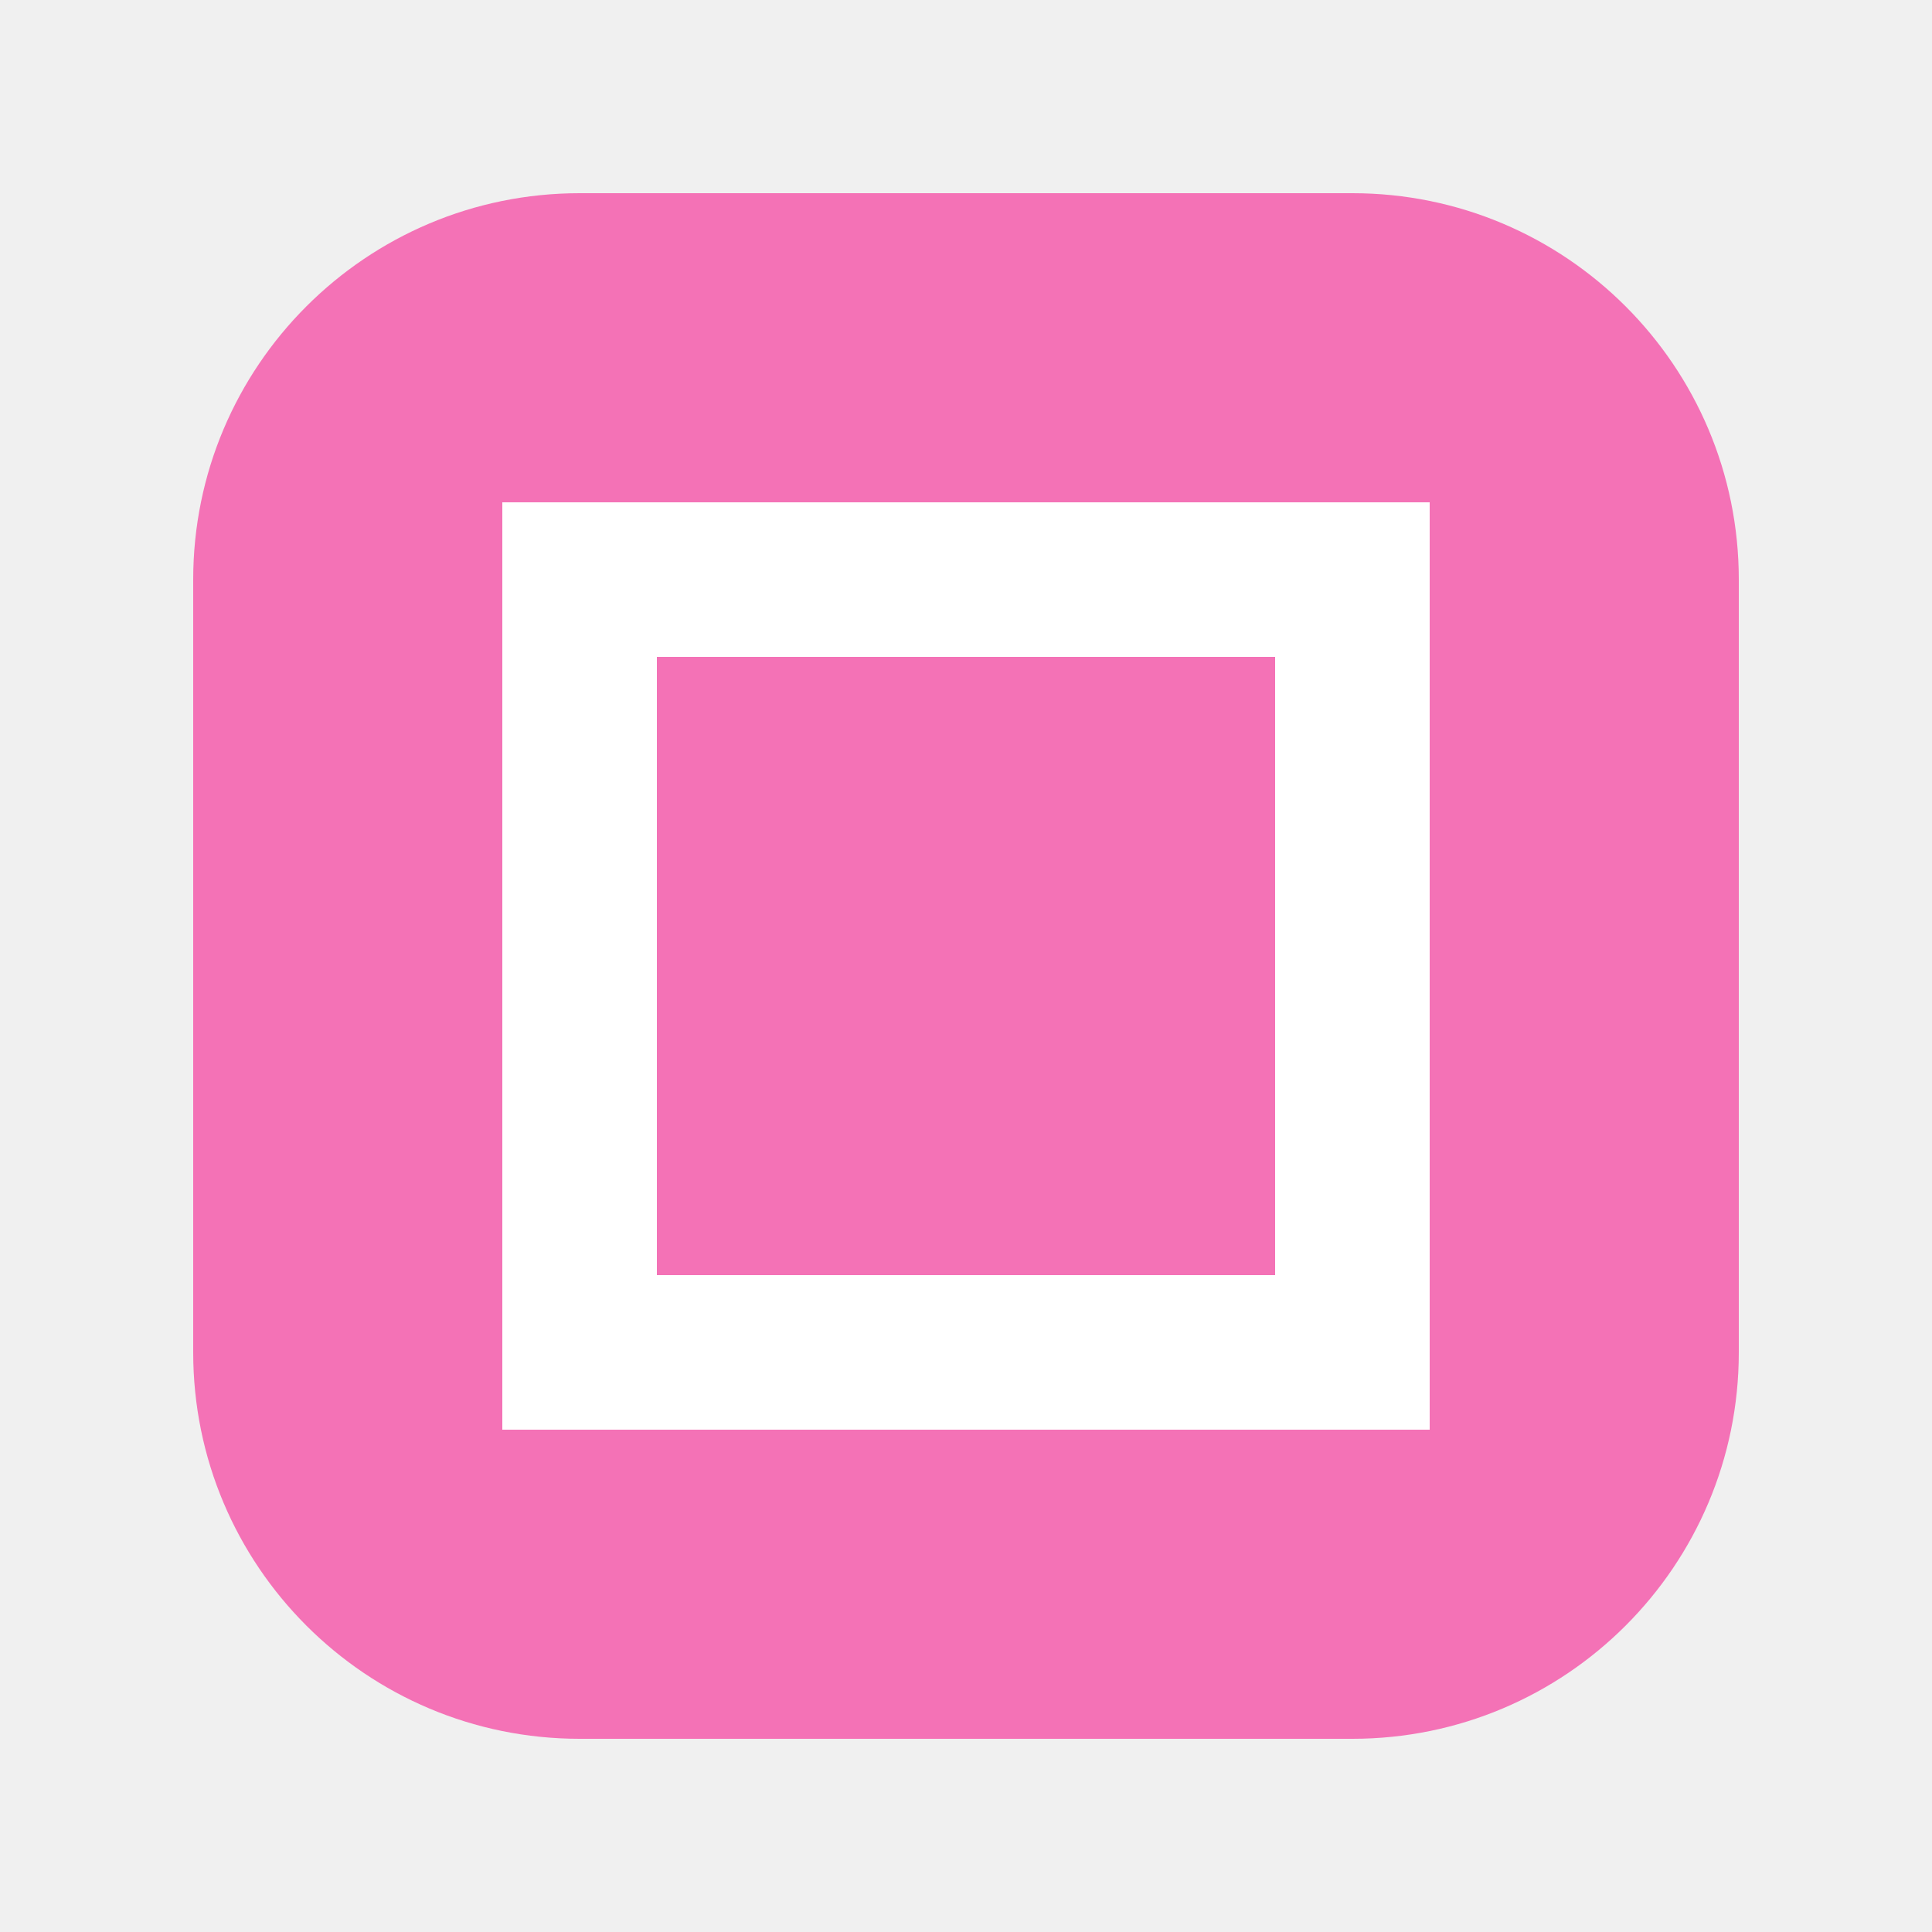
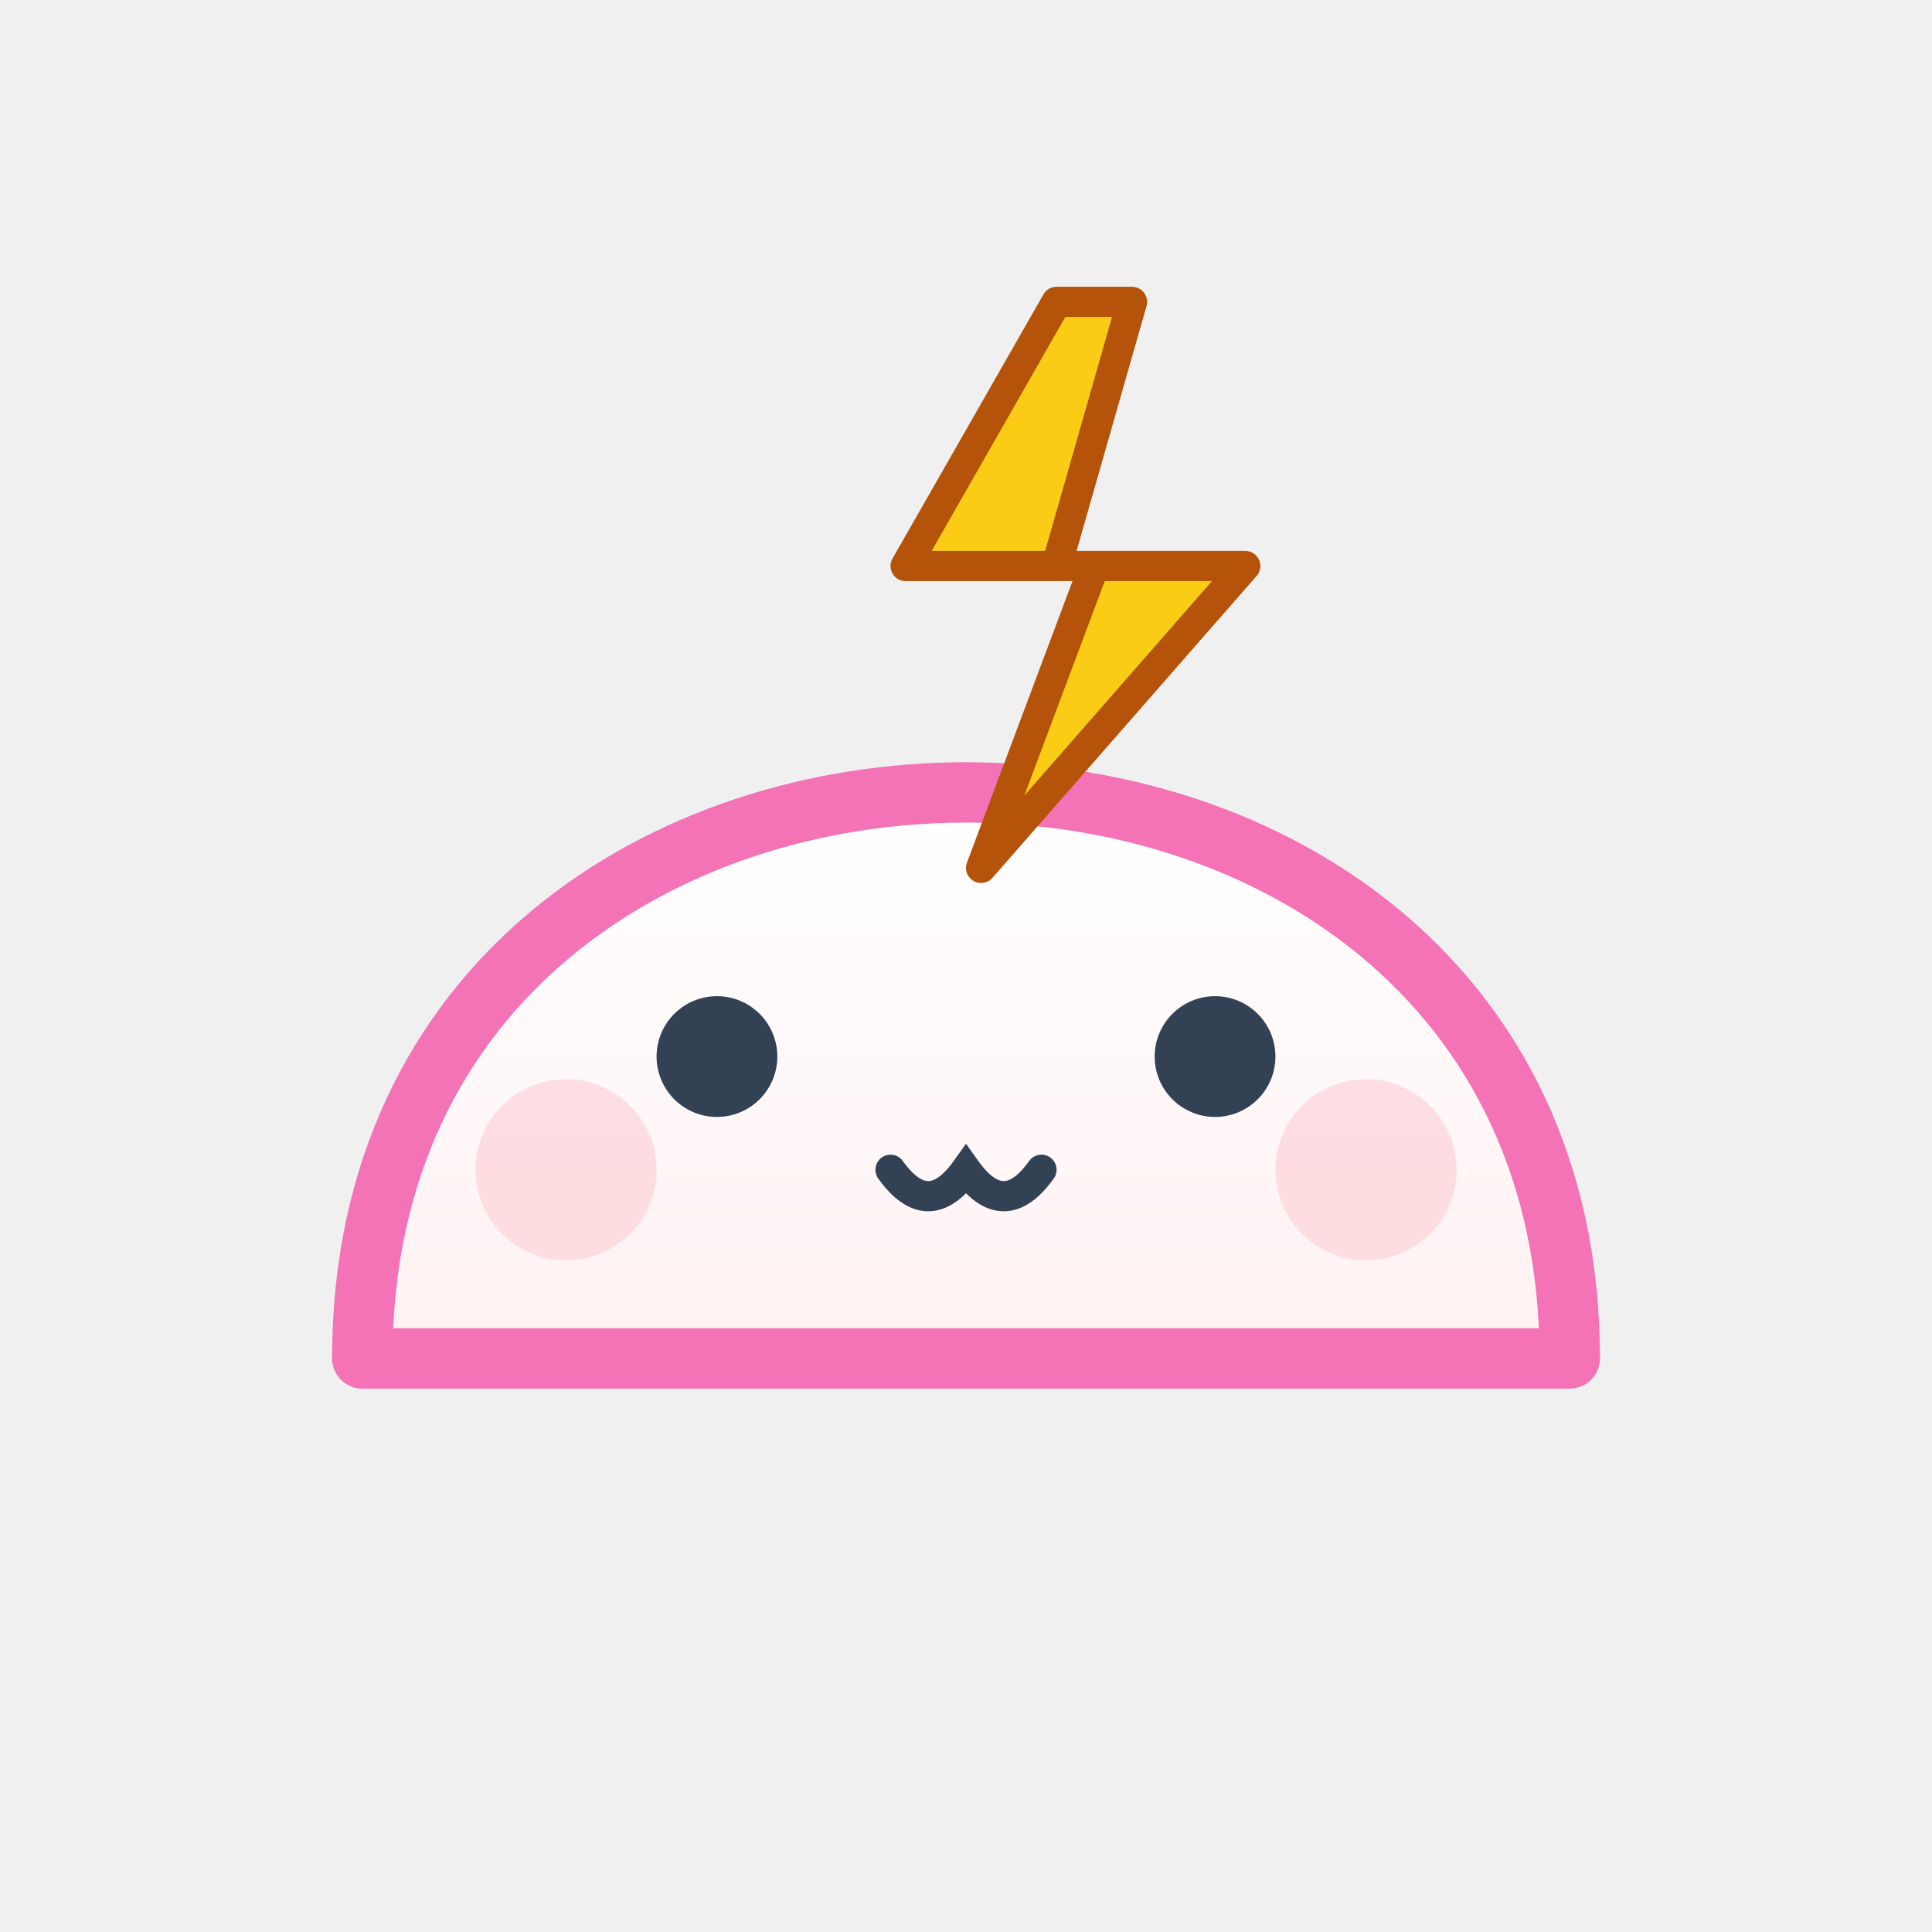
- <svg xmlns="http://www.w3.org/2000/svg" viewBox="0 0 100 100">
-   <rect x="10" y="10" width="80" height="80" rx="20" fill="#f472b6" />
-   <path d="M30 30 L70 30 L70 70 L30 70 Z" fill="none" stroke="white" stroke-width="8" />
+ <svg xmlns="http://www.w3.org/2000/svg" viewBox="0 0 256 256">
+   <defs>
+     <linearGradient id="bun_body" x1="0%" y1="0%" x2="0%" y2="100%">
+       <stop offset="0%" style="stop-color:#ffffff;stop-opacity:1" />
+       <stop offset="100%" style="stop-color:#fff1f2;stop-opacity:1" />
+     </linearGradient>
+   </defs>
+   <path d="M48 180 C 48 80, 208 80, 208 180 L 48 180 Z" fill="url(#bun_body)" stroke="#f472b6" stroke-width="8" stroke-linejoin="round" />
+   <circle cx="95" cy="140" r="8" fill="#334155" />
+   <circle cx="161" cy="140" r="8" fill="#334155" />
+   <circle cx="75" cy="155" r="12" fill="#fecdd3" opacity="0.6" />
+   <circle cx="181" cy="155" r="12" fill="#fecdd3" opacity="0.6" />
+   <path d="M118 155 Q 123 162 128 155 Q 133 162 138 155" stroke="#334155" stroke-width="4" stroke-linecap="round" fill="none" />
+   <path d="M140 40 L120 75 H145 L130 115 L165 75 H140 L150 40 Z" fill="#facc15" stroke="#b45309" stroke-width="4" stroke-linejoin="round" />
</svg>
